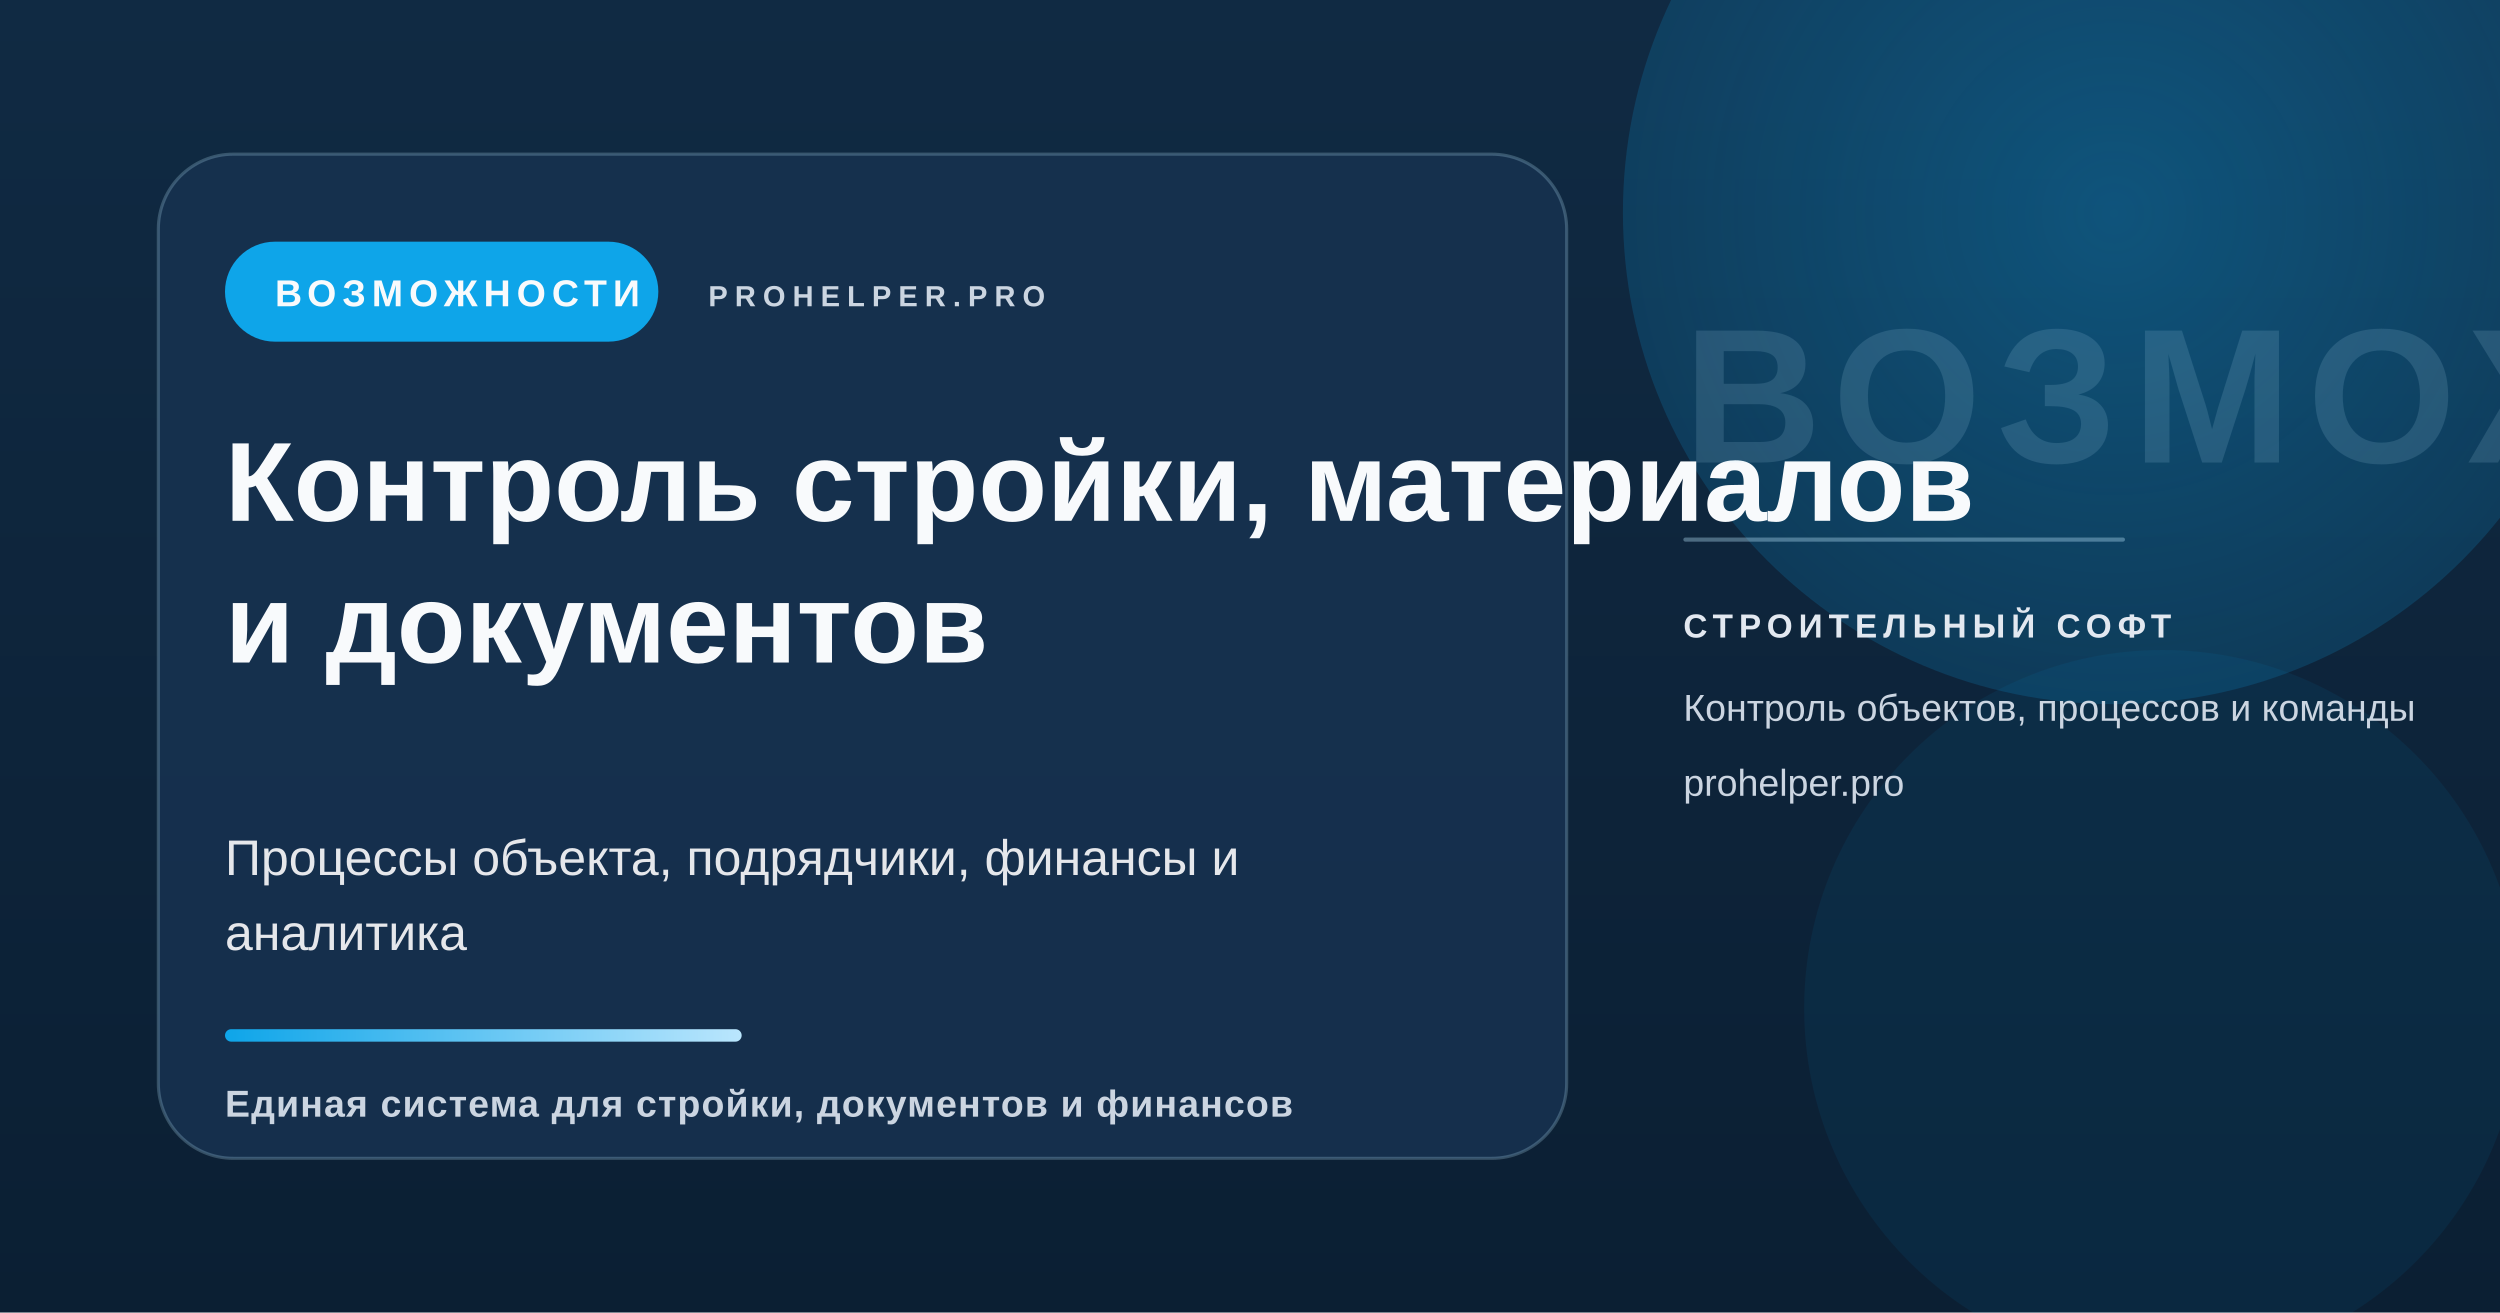
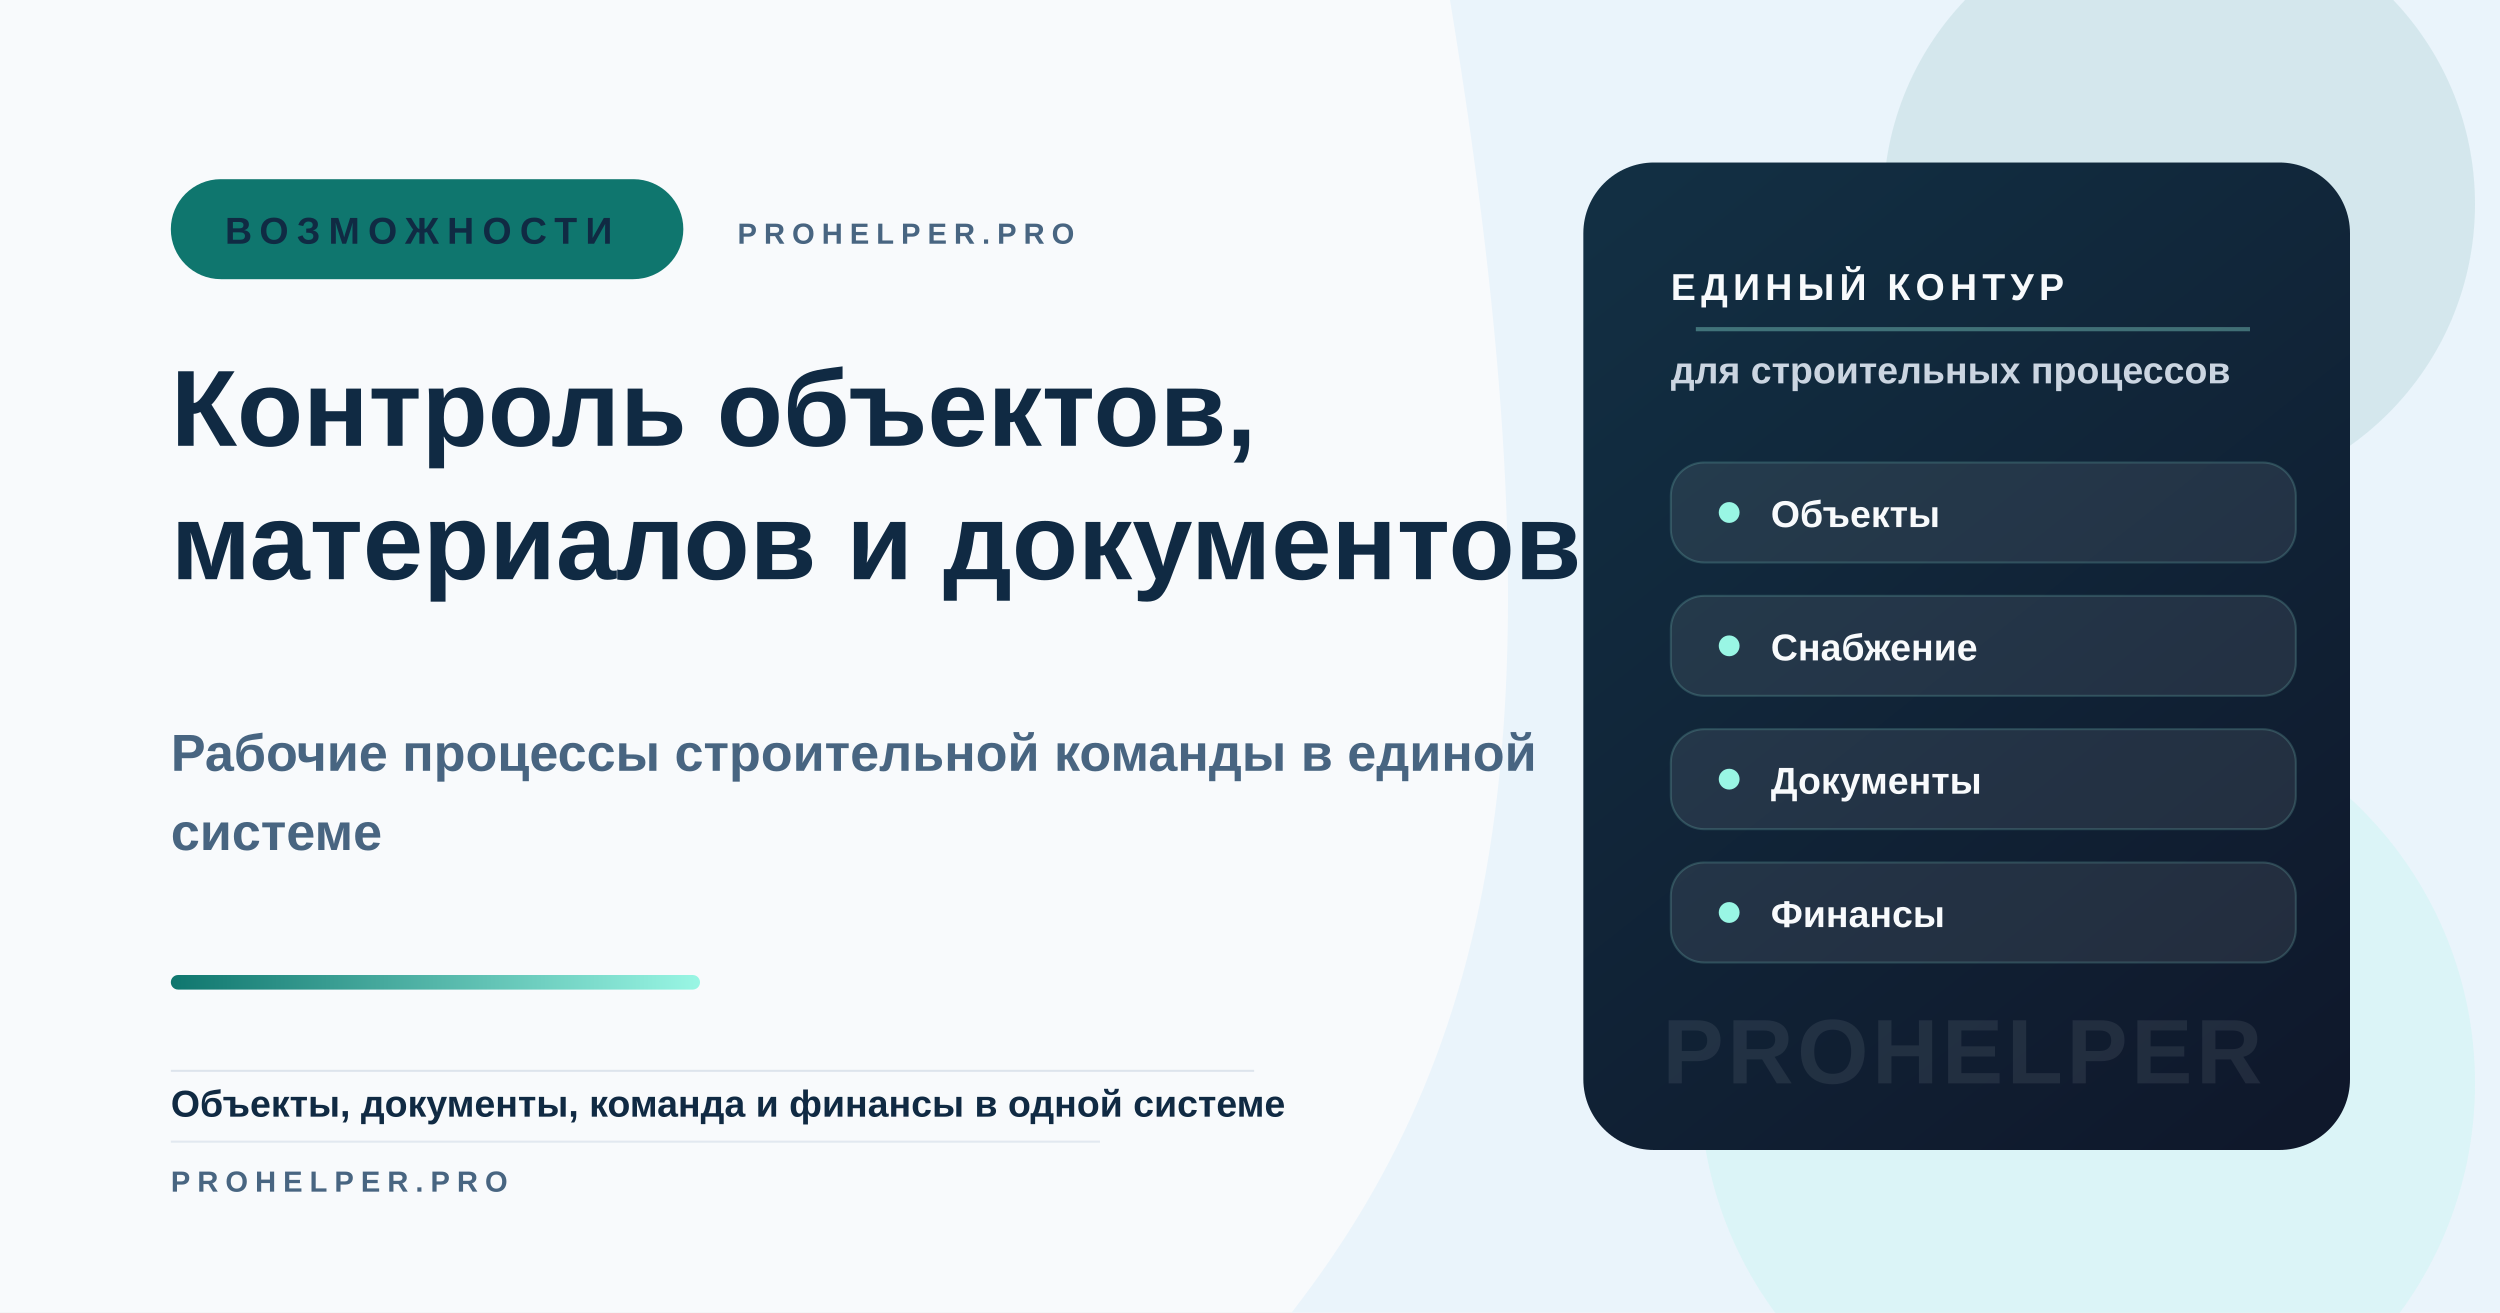
<svg xmlns="http://www.w3.org/2000/svg" width="1200" height="630" viewBox="0 0 1200 630" fill="none">
  <defs>
-     <linearGradient id="bg-features" x1="600" y1="0" x2="600" y2="630" gradientUnits="userSpaceOnUse">
-       <stop stop-color="#102A43" />
-       <stop offset="1" stop-color="#0B1F33" />
+     <linearGradient id="panel-features" x1="760" y1="82" x2="1128" y2="548" gradientUnits="userSpaceOnUse">
+       <stop stop-color="#123044" />
+       <stop offset="1" stop-color="#0F172A" />
    </linearGradient>
-     <radialGradient id="glow-features" cx="0" cy="0" r="1" gradientUnits="userSpaceOnUse" gradientTransform="translate(1015 102) rotate(123.5) scale(472 472)">
-       <stop stop-color="#0EA5E9" stop-opacity="0.35" />
-       <stop offset="1" stop-color="#0EA5E9" stop-opacity="0" />
-     </radialGradient>
-     <linearGradient id="line-features" x1="0" y1="0" x2="1" y2="0">
-       <stop stop-color="#0EA5E9" />
-       <stop offset="1" stop-color="#BAE6FD" />
+     <linearGradient id="accent-features" x1="0" y1="0" x2="1" y2="0">
+       <stop stop-color="#0F766E" />
+       <stop offset="1" stop-color="#99F6E4" />
    </linearGradient>
    <style>
-       .eyebrow { font: 700 18px 'Segoe UI', 'Arial', sans-serif; letter-spacing: 0.16em; fill: #F8FAFC; }
-       .brand-secondary { font: 600 14px 'Segoe UI', 'Arial', sans-serif; letter-spacing: 0.24em; fill: #CBD5E1; }
-       .title { font: 700 54px 'Segoe UI', 'Arial', sans-serif; fill: #F8FAFC; }
-       .subtitle { font: 500 24px 'Segoe UI', 'Arial', sans-serif; fill: #E5E7EB; }
-       .meta { font: 600 18px 'Segoe UI', 'Arial', sans-serif; fill: #CBD5E1; letter-spacing: 0.03em; }
-       .mark { font-family: 'Segoe UI', 'Arial', sans-serif; font-weight: 800; fill: #BAE6FD; opacity: 0.14; }
-       .mark-caption { font: 700 16px 'Segoe UI', 'Arial', sans-serif; fill: #E2E8F0; letter-spacing: 0.18em; }
-       .mark-support { font: 500 18px 'Segoe UI', 'Arial', sans-serif; fill: #CBD5E1; }
+       .brand { font-family: 'Segoe UI', Arial, sans-serif; font-size: 18px; font-weight: 800; letter-spacing: 0.22em; fill: #102A43; }
+       .domain { font-family: 'Segoe UI', Arial, sans-serif; font-size: 14px; font-weight: 700; letter-spacing: 0.24em; fill: #486581; }
+       .title { font-family: 'Segoe UI', Arial, sans-serif; font-size: 52px; font-weight: 800; fill: #102A43; }
+       .subtitle { font-family: 'Segoe UI', Arial, sans-serif; font-size: 25px; font-weight: 600; fill: #486581; }
+       .footer { font-family: 'Segoe UI', Arial, sans-serif; font-size: 18px; font-weight: 700; fill: #102A43; }
+       .panel-title { font-family: 'Segoe UI', Arial, sans-serif; font-size: 18px; font-weight: 800; letter-spacing: 0.14em; fill: #F8FAFC; }
+       .panel-copy { font-family: 'Segoe UI', Arial, sans-serif; font-size: 18px; font-weight: 600; fill: #CBD5E1; }
+       .capability { font-family: 'Segoe UI', Arial, sans-serif; font-size: 18px; font-weight: 700; fill: #F8FAFC; }
+       .stamp { font-family: 'Segoe UI', Arial, sans-serif; font-size: 44px; font-weight: 900; letter-spacing: 0.04em; fill: #F8FAFC; opacity: 0.08; }
    </style>
  </defs>
-   <rect width="1200" height="630" fill="url(#bg-features)" />
-   <circle cx="1015" cy="102" r="236" fill="url(#glow-features)" />
-   <circle cx="1038" cy="484" r="172" fill="#0EA5E9" fill-opacity="0.07" />
-   <rect x="76" y="74" width="676" height="482" rx="36" fill="#17314F" fill-opacity="0.9" stroke="#BAE6FD" stroke-opacity="0.24" stroke-width="1.5" />
-   <rect x="108" y="116" width="208" height="48" rx="24" fill="#0EA5E9" />
-   <text x="132" y="147" class="eyebrow">ВОЗМОЖНОСТИ</text>
-   <text x="340" y="147" class="brand-secondary">PROHELPER.PRO</text>
-   <text x="108" y="250" class="title">Контроль стройки, материалов</text>
-   <text x="108" y="318" class="title">и документов</text>
-   <text x="108" y="420" class="subtitle">Процессы объекта, подрядчики, финансы и</text>
-   <text x="108" y="456" class="subtitle">аналитика</text>
-   <rect x="108" y="494" width="248" height="6" rx="3" fill="url(#line-features)" />
-   <text x="108" y="536" class="meta">Единая система для стройки, документов и финансов</text>
-   <text x="808" y="222" class="mark" font-size="92" letter-spacing="0.08em">ВОЗМОЖНОСТИ</text>
-   <rect x="808" y="258" width="212" height="2" rx="1" fill="#BAE6FD" fill-opacity="0.36" />
-   <text x="808" y="306" class="mark-caption">СТРОИТЕЛЬНЫЙ СОФТ</text>
-   <text x="808" y="346" class="mark-support">Контроль объектов, процессов и команды</text>
-   <text x="808" y="382" class="mark-support">prohelper.pro</text>
+   <rect width="1200" height="630" fill="#F8FAFC" />
+   <path d="M696 0H1200V630H620C724 496 751 334 696 0Z" fill="#EAF4FB" />
+   <path d="M82 514H602" stroke="#CBD5E1" stroke-width="1" stroke-opacity="0.6" />
+   <path d="M82 548H528" stroke="#E2E8F0" stroke-width="1" />
+   <circle cx="1046" cy="98" r="142" fill="#0F766E" fill-opacity="0.10" />
+   <circle cx="1002" cy="520" r="186" fill="#99F6E4" fill-opacity="0.18" />
+   <rect x="760" y="78" width="368" height="474" rx="34" fill="url(#panel-features)" />
+   <path d="M814 158H1080" stroke="#99F6E4" stroke-width="2" stroke-opacity="0.35" />
+   <text x="802" y="144" class="panel-title">ЕДИНЫЙ КОНТУР</text>
+   <text x="802" y="184" class="panel-copy">для строительных процессов</text>
+   <g>
+     <rect x="802" y="222" width="300" height="48" rx="16" fill="#FFFFFF" fill-opacity="0.08" stroke="#99F6E4" stroke-opacity="0.18" />
+     <circle cx="830" cy="246" r="5" fill="#99F6E4" />
+     <text x="850" y="253" class="capability">Объекты</text>
+   </g>
+   <g>
+     <rect x="802" y="286" width="300" height="48" rx="16" fill="#FFFFFF" fill-opacity="0.08" stroke="#99F6E4" stroke-opacity="0.18" />
+     <circle cx="830" cy="310" r="5" fill="#99F6E4" />
+     <text x="850" y="317" class="capability">Снабжение</text>
+   </g>
+   <g>
+     <rect x="802" y="350" width="300" height="48" rx="16" fill="#FFFFFF" fill-opacity="0.08" stroke="#99F6E4" stroke-opacity="0.18" />
+     <circle cx="830" cy="374" r="5" fill="#99F6E4" />
+     <text x="850" y="381" class="capability">Документы</text>
+   </g>
+   <g>
+     <rect x="802" y="414" width="300" height="48" rx="16" fill="#FFFFFF" fill-opacity="0.08" stroke="#99F6E4" stroke-opacity="0.18" />
+     <circle cx="830" cy="438" r="5" fill="#99F6E4" />
+     <text x="850" y="445" class="capability">Финансы</text>
+   </g>
+   <text x="798" y="520" class="stamp">PROHELPER</text>
+   <rect x="82" y="86" width="246" height="48" rx="24" fill="#0F766E" />
+   <text x="108" y="117" class="brand" fill="#FFFFFF">ВОЗМОЖНОСТИ</text>
+   <text x="354" y="117" class="domain">PROHELPER.PRO</text>
+   <text x="82" y="214" class="title">Контроль объектов,</text>
+   <text x="82" y="278" class="title">материалов и документов</text>
+   <text x="82" y="370" class="subtitle">Рабочие процессы строительной команды в единой</text>
+   <text x="82" y="408" class="subtitle">системе</text>
+   <rect x="82" y="468" width="254" height="7" rx="3.5" fill="url(#accent-features)" />
+   <text x="82" y="536" class="footer">Объекты, документы, команда и финансы в одной системе</text>
+   <text x="82" y="572" class="domain">PROHELPER.PRO</text>
</svg>
